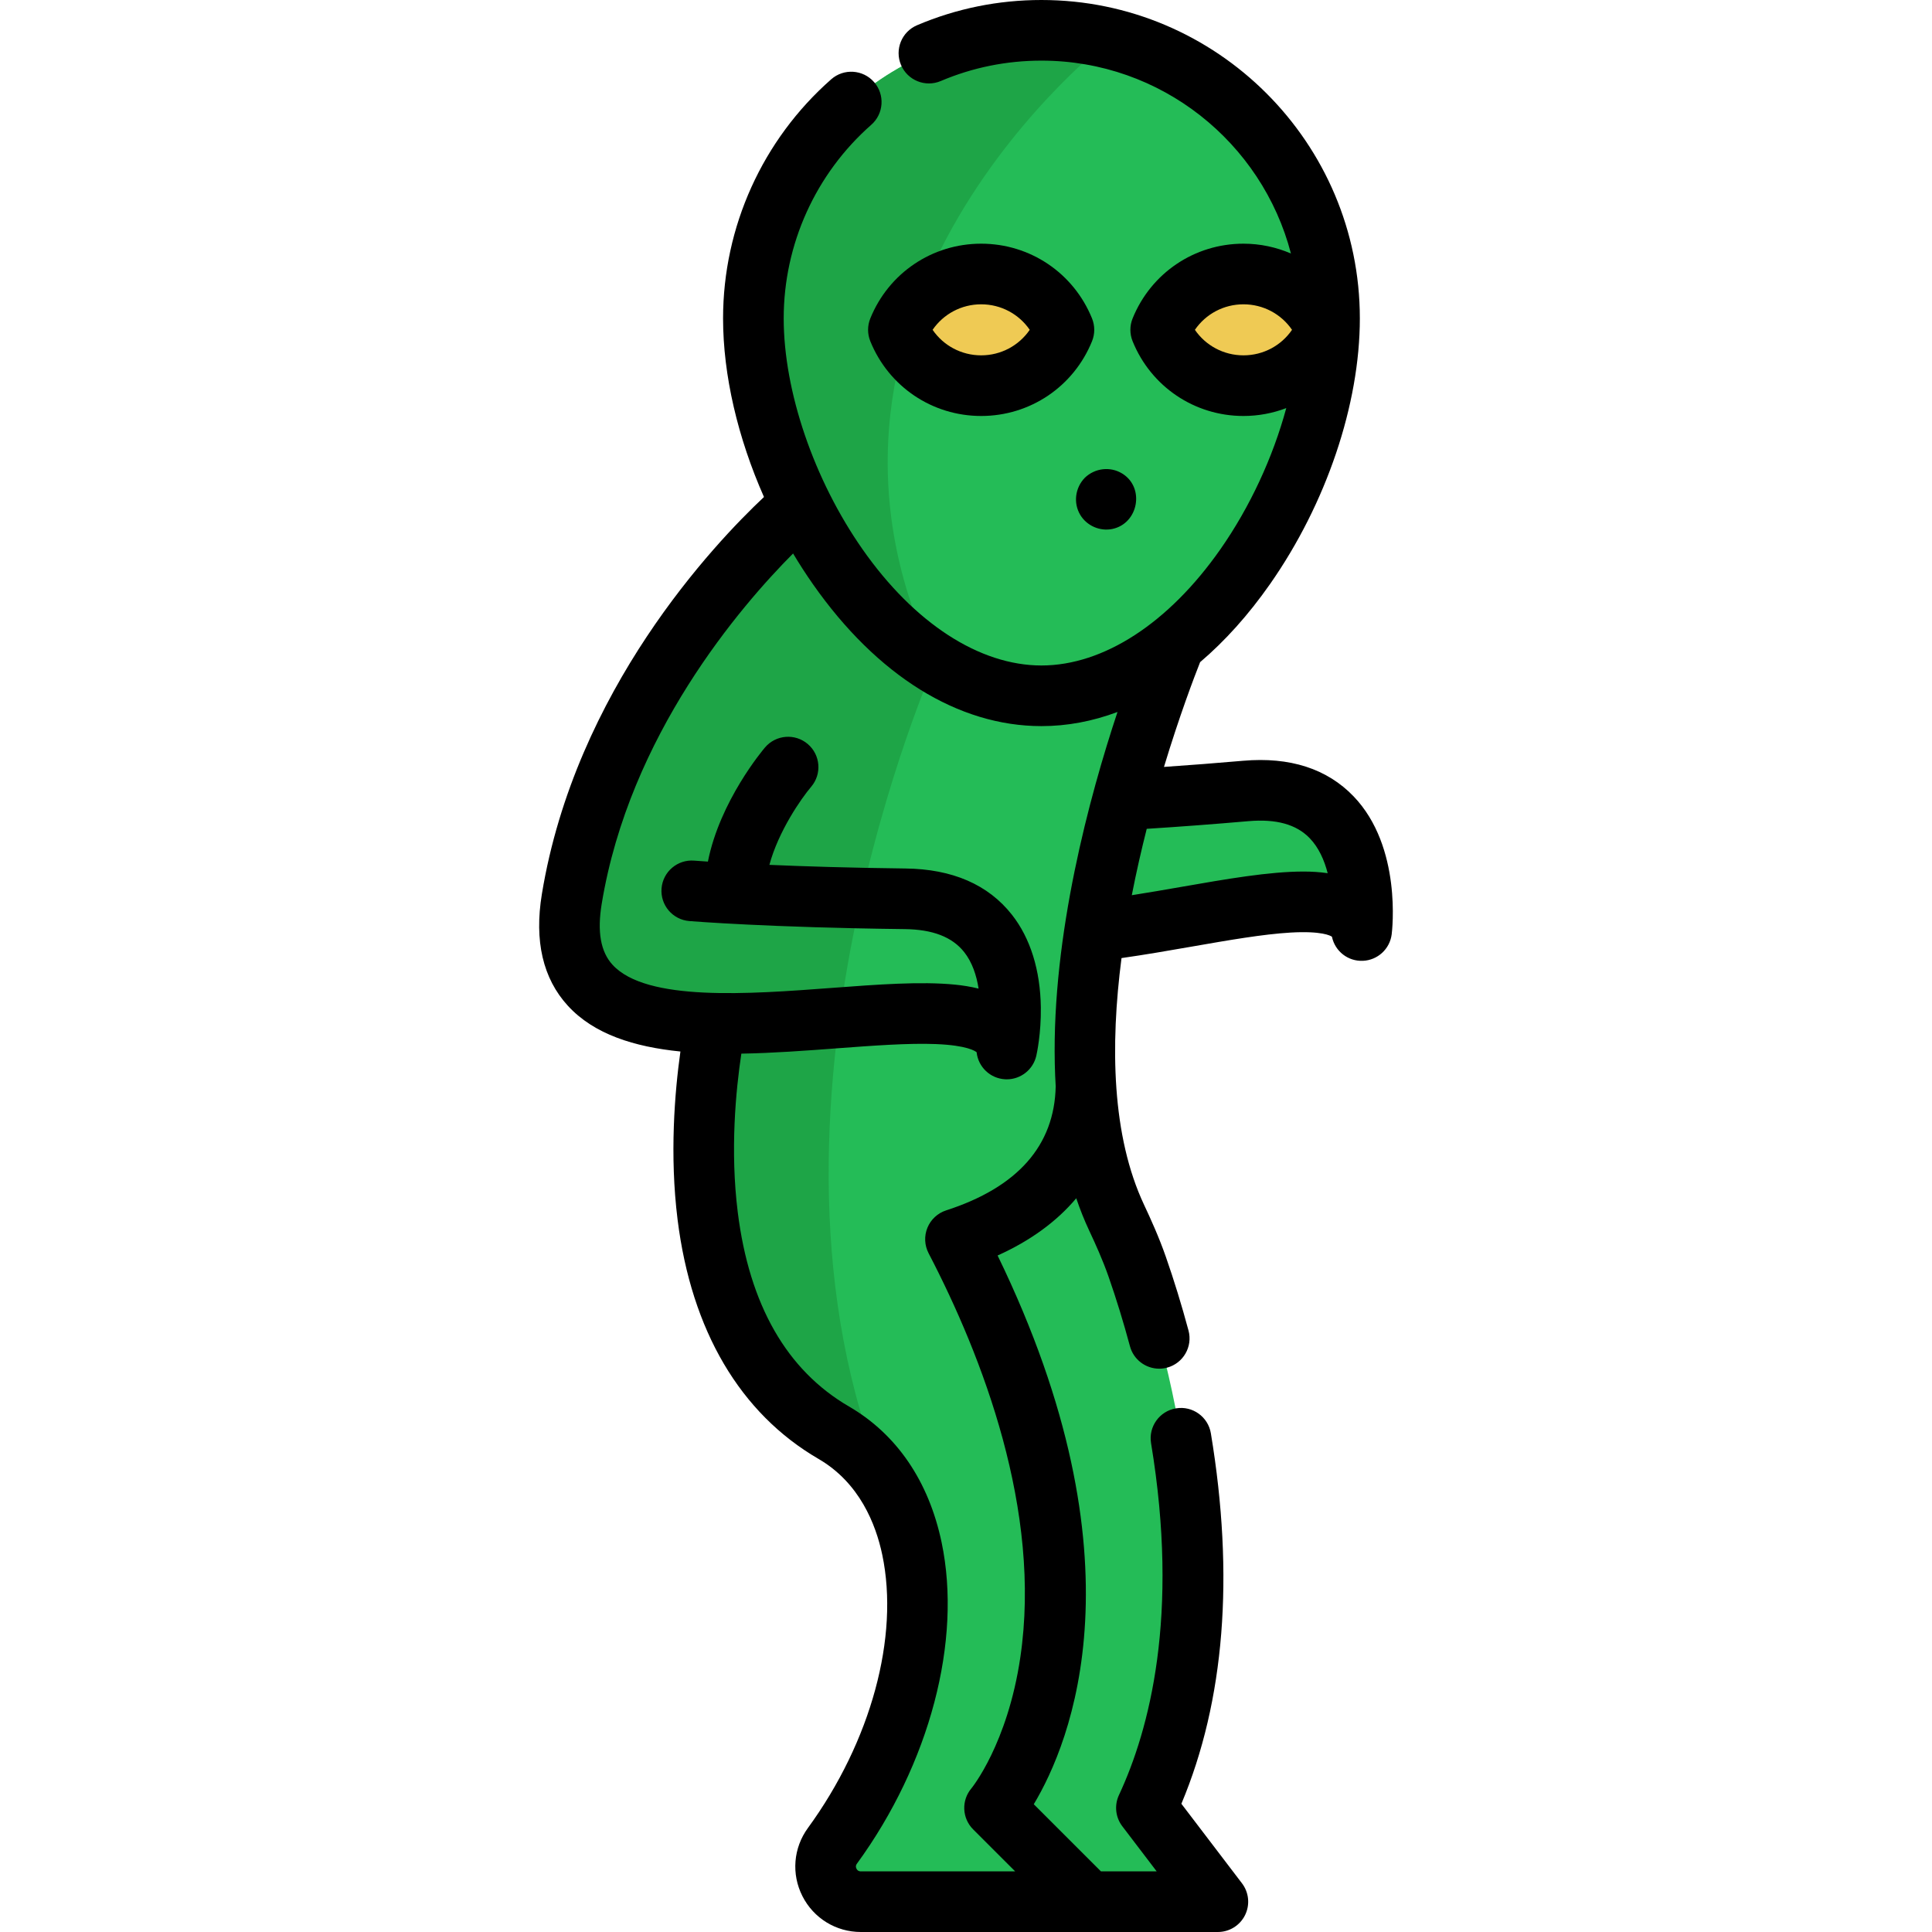
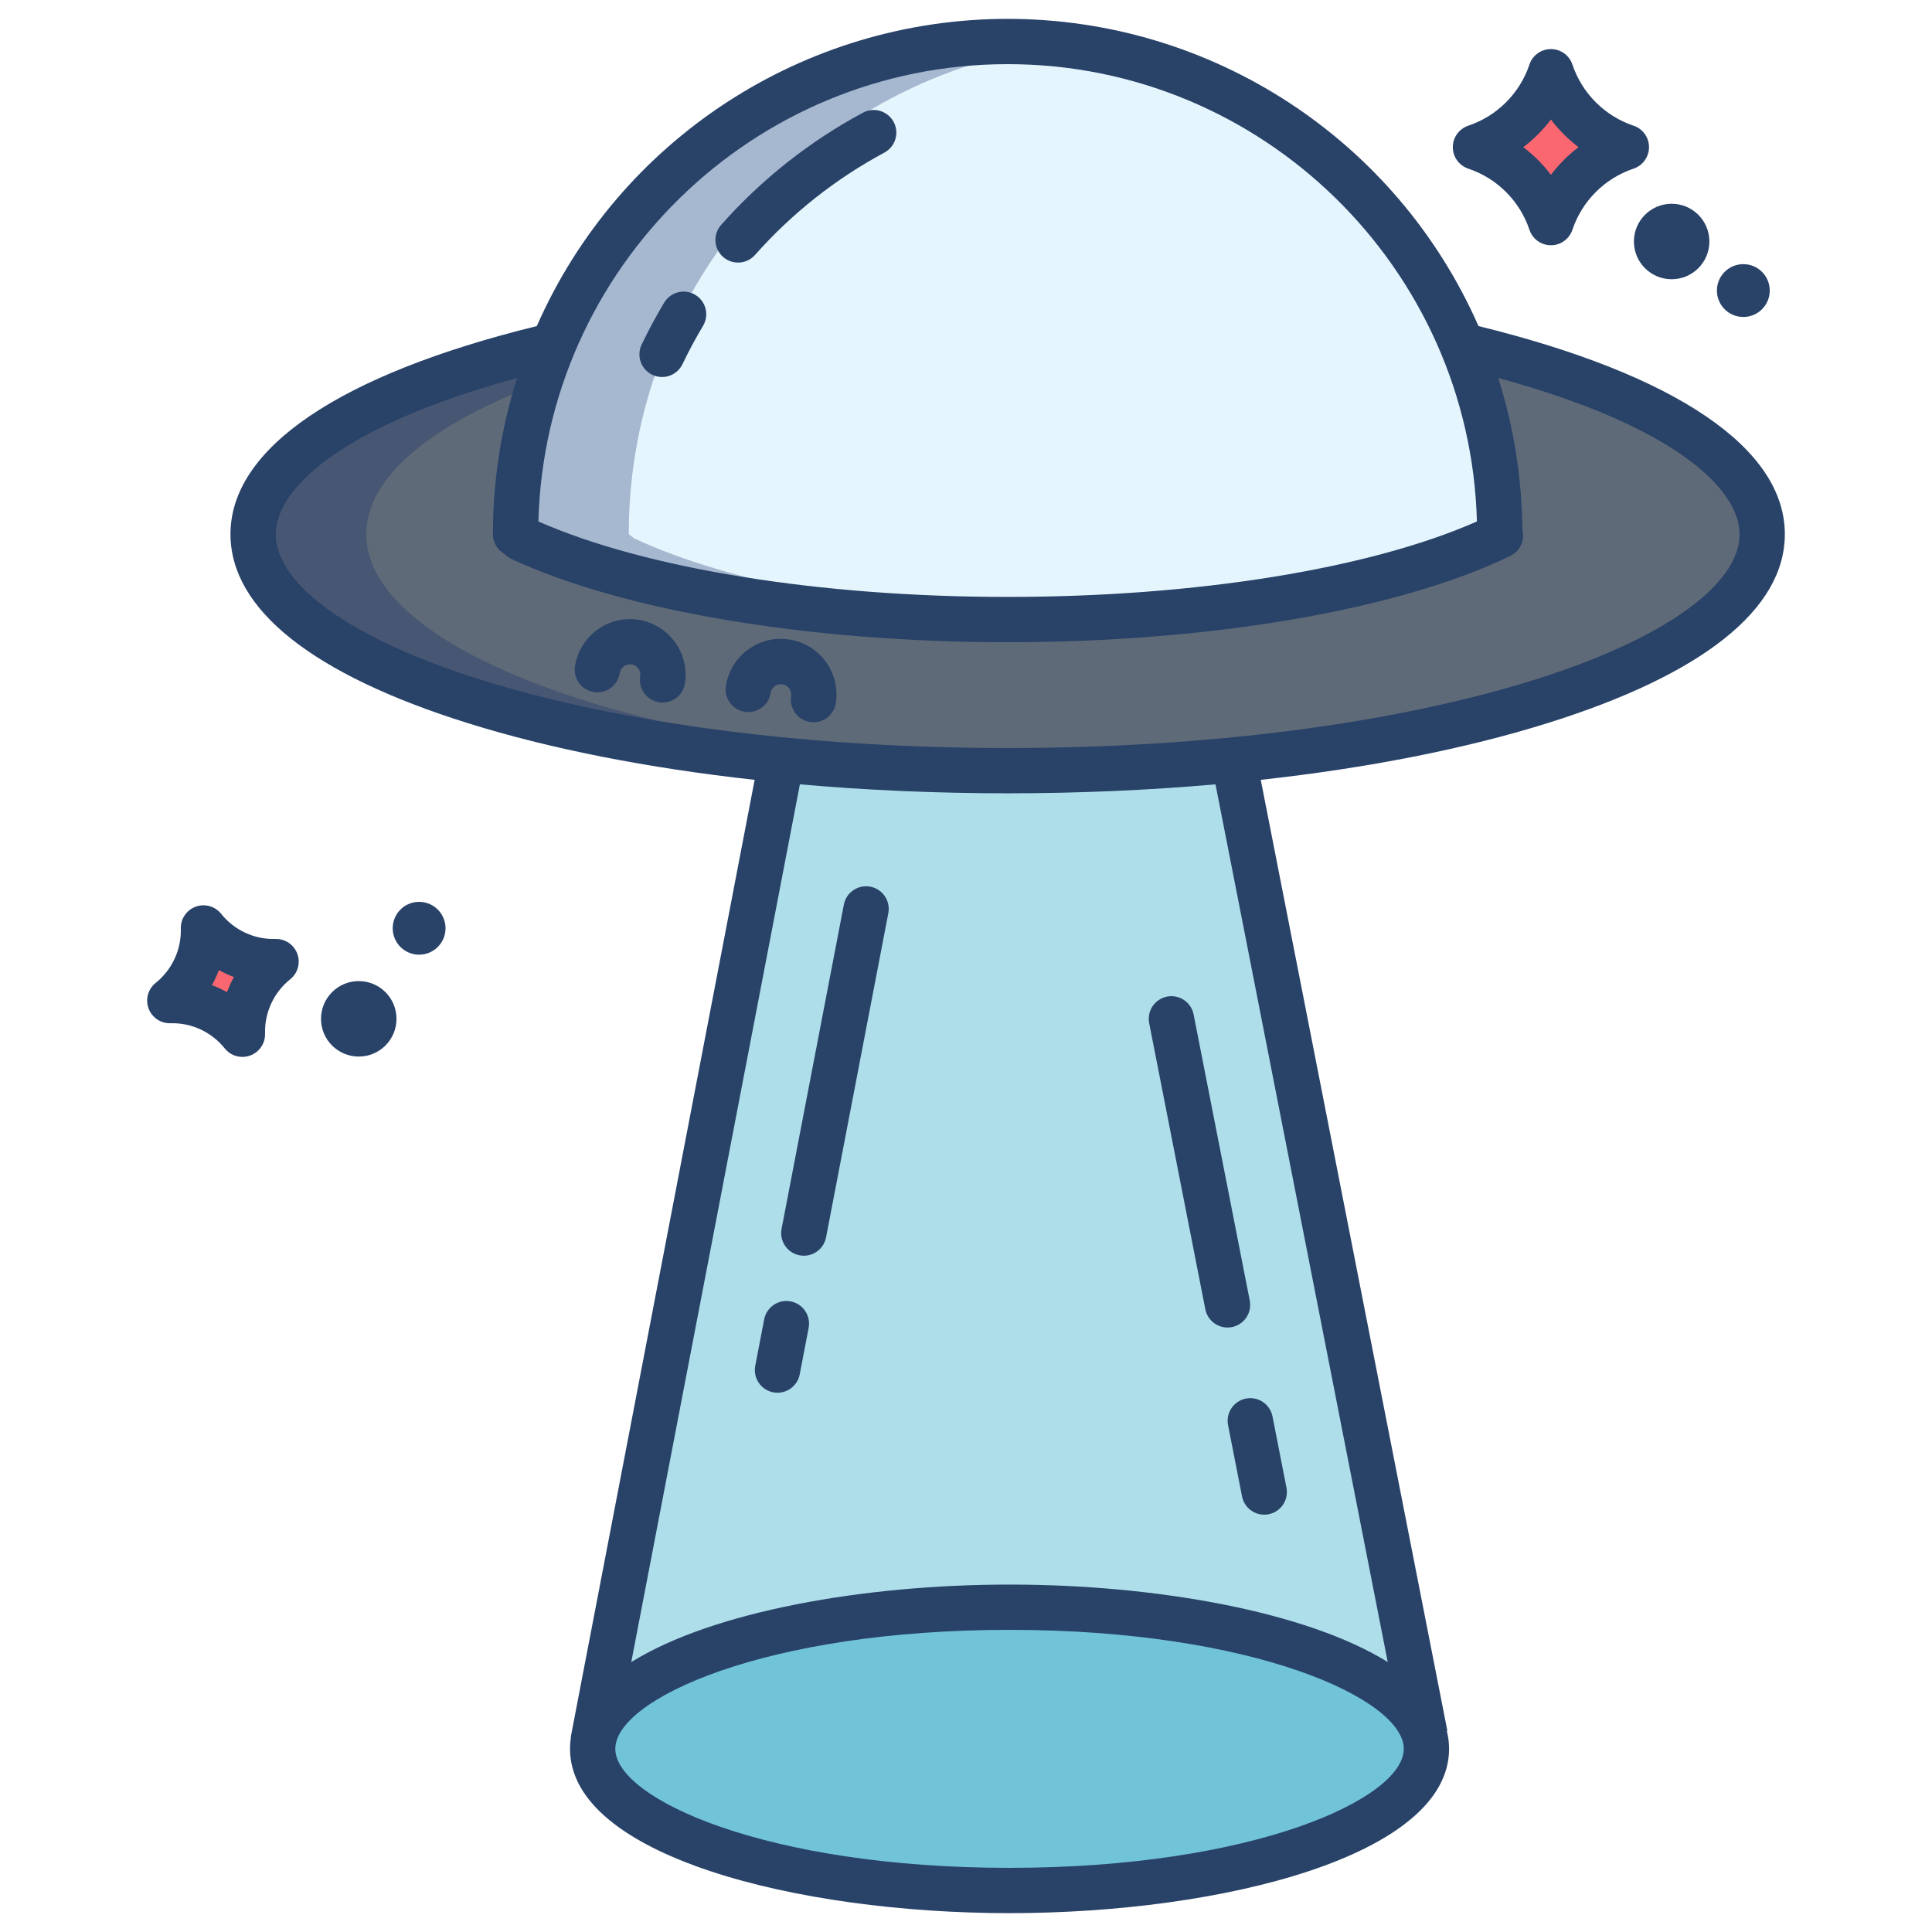
- <svg xmlns="http://www.w3.org/2000/svg" version="1.1" id="Layer_1" x="0px" y="0px" viewBox="0 0 512 512" style="enable-background:new 0 0 512 512;" xml:space="preserve">
-   <g>
-     <path style="fill:#24BC57;" d="M330.136,209.615c35.816-3.089,30.703,36.988,30.703,36.988   c-3.267-15.185-39.213-3.539-70.708,0.118c1.882-12.286,4.58-24.157,7.433-34.727C306.286,211.485,317.224,210.738,330.136,209.615   z" />
-     <path style="fill:#24BC57;" d="M322.751,503.967h-94.63c-7.61,0-12.014-8.64-7.528-14.796   c23.85-32.703,29.318-73.396,13.789-96.784c-3.445-5.173-7.907-9.492-13.422-12.7c-50.896-29.59-24.417-106.62-24.417-106.62   l-0.035-1.87c-26.679,0.485-49.676-4.332-44.977-32.951c10.286-62.601,60.743-104.549,60.743-104.549   c8.557,17.292,20.938,32.81,35.544,41.983c8.723,5.492,18.239,8.711,28.181,8.711c12.771,0,24.797-5.315,35.378-13.884   c-0.213,0.532-7.385,17.707-13.813,41.485c-2.852,10.57-5.551,22.441-7.433,34.727c-4.036,26.299-4.308,54.529,5.812,76.023   c1.988,4.236,3.87,8.51,5.421,12.925c8.25,23.625,27.306,90.168,2.45,143.441L322.751,503.967z" />
-     <path style="fill:#24BC57;" d="M352.34,84.376c0,29.39-16.606,66.4-40.952,86.119c-10.582,8.581-22.619,13.896-35.39,13.896   c-9.942,0-19.458-3.22-28.181-8.7v-0.012c-14.606-9.173-26.986-24.691-35.544-41.983c-7.978-16.109-12.617-33.78-12.617-49.321   c0-42.161,34.183-76.343,76.343-76.343c6.344,0,12.511,0.769,18.405,2.238C327.675,18.509,352.34,48.561,352.34,84.376z" />
+ <svg xmlns="http://www.w3.org/2000/svg" id="Layer_1" height="512" viewBox="0 0 512 512" width="512" data-name="Layer 1">
+   <path d="m387.54 91.55-240.99-.01c-48.28 11.44-79.47 29.59-79.47 50.02 0 28.06 58.86 51.82 140 59.8 18.93 1.87 39.07 2.87 59.96 2.87s41.03-1 59.96-2.87c81.14-7.98 140-31.74 140-59.8 0-20.43-31.19-38.57-79.46-50.01z" fill="#5f6a78" />
+   <path d="m418.65 31.36a31.791 31.791 0 0 0 12.36 7.64 31.631 31.631 0 0 0 -20 20 31.623 31.623 0 0 0 -20-20 31.631 31.631 0 0 0 20-20 31.558 31.558 0 0 0 7.64 12.36z" fill="#fb6771" />
+   <path d="m377.5 459.82a12.915 12.915 0 0 1 .52 3.64c0 20.73-49.47 37.54-110.48 37.54s-110.48-16.81-110.48-37.54a13.47 13.47 0 0 1 .32-2.89c4.34-19.38 52-34.64 110.16-34.64 57.4 0 104.58 14.87 109.96 33.89z" fill="#71c3d7" />
+   <path d="m327.03 201.71 50.64 258.07-.17.04c-5.38-19.02-52.56-33.89-109.96-33.89-58.16 0-105.82 15.26-110.16 34.64l-.06-.01 49.73-258.85.03-.35c18.93 1.87 39.07 2.87 59.96 2.87s41.03-1 59.96-2.87z" fill="#aedeea" />
+   <path d="m72.46 254.85c.23 0 .47 0 .7-.01a23.716 23.716 0 0 0 -8.93 18.54c0 .23 0 .47.01.7a23.724 23.724 0 0 0 -19.24-8.92 23.671 23.671 0 0 0 8.93-18.54c0-.23 0-.47-.01-.7a23.716 23.716 0 0 0 18.54 8.93z" fill="#fb6771" />
+   <path d="m397.45 141.56.18.37c-27.72 13.4-75.85 22.26-130.59 22.26-53.68 0-101.02-8.52-128.96-21.49l-1.45-1.14a130.41 130.41 0 1 1 260.82 0z" fill="#e5f5fd" />
+   <path d="m237.08 201.36c-81.14-7.98-140-31.74-140-59.8 0-20.429 31.187-38.579 79.465-50.019h-29.995c-48.28 11.44-79.47 29.59-79.47 50.02 0 28.06 58.86 51.82 140 59.8 18.93 1.87 39.07 2.87 59.96 2.87q7.57 0 15-.176c-15.548-.362-30.603-1.277-44.96-2.695z" fill="#475673" />
+   <path d="m168.08 142.7-1.45-1.14a130.453 130.453 0 0 1 115.41-129.705 130.525 130.525 0 0 0 -135.49 79.685 130.234 130.234 0 0 0 -9.92 50.02l1.45 1.14c27.94 12.97 75.28 21.49 128.96 21.49q7.585 0 14.99-.224c-47.43-1.423-88.646-9.519-113.95-21.266z" fill="#a6b7d0" />
+   <g fill="#284268">
+     <path d="m169.224 164.254a14.748 14.748 0 0 0 -16.845 12.305 6 6 0 1 0 11.857 1.849 2.746 2.746 0 1 1 5.425.852 6 6 0 1 0 11.858 1.848 14.774 14.774 0 0 0 -12.295-16.854z" />
+     <path d="m209.216 169.477a14.748 14.748 0 0 0 -16.845 12.305 6 6 0 0 0 11.858 1.848 2.745 2.745 0 1 1 5.424.852 6 6 0 1 0 11.858 1.849 14.772 14.772 0 0 0 -12.295-16.854z" />
+     <path d="m228.685 29.872a136.464 136.464 0 0 0 -37.579 29.734 6 6 0 0 0 8.977 7.965 124.5 124.5 0 0 1 34.283-27.129 6 6 0 1 0 -5.681-10.57z" />
+     <path d="m184.241 78.13a6 6 0 0 0 -8.229 2.069c-2.153 3.6-4.16 7.34-5.97 11.119a6 6 0 1 0 10.824 5.182c1.65-3.447 3.482-6.858 5.445-10.14a6 6 0 0 0 -2.07-8.23z" />
+     <path d="m389.117 44.692a25.741 25.741 0 0 1 16.2 16.2 6 6 0 0 0 11.385 0 25.744 25.744 0 0 1 16.2-16.2 6 6 0 0 0 0-11.384 25.744 25.744 0 0 1 -16.2-16.2 6 6 0 0 0 -11.385 0 25.741 25.741 0 0 1 -16.2 16.2 6 6 0 0 0 0 11.384zm21.894-13.015a37.988 37.988 0 0 0 7.322 7.323 37.988 37.988 0 0 0 -7.322 7.323 37.993 37.993 0 0 0 -7.323-7.323 37.993 37.993 0 0 0 7.323-7.323z" />
+     <path d="m72.983 248.838a17.758 17.758 0 0 1 -14.374-6.661 6 6 0 0 0 -10.688 3.923 17.808 17.808 0 0 1 -6.663 14.379 6 6 0 0 0 3.921 10.688 17.791 17.791 0 0 1 14.373 6.661 6 6 0 0 0 10.688-3.928 17.8 17.8 0 0 1 6.66-14.373 6 6 0 0 0 -3.919-10.689zm-12.833 14.082a30.111 30.111 0 0 0 -3.989-1.849 30.2 30.2 0 0 0 1.85-3.991 30.111 30.111 0 0 0 3.989 1.849 30.142 30.142 0 0 0 -1.85 3.991z" />
+     <circle cx="443.005" cy="64" r="10" />
+     <circle cx="95.073" cy="270" r="10" />
+     <circle cx="462.001" cy="77" r="7" />
+     <circle cx="111.07" cy="246" r="7" />
+     <path d="m230.653 234.979a6 6 0 0 0 -7.024 4.76l-16.5 85.906a6 6 0 1 0 11.785 2.264l16.5-85.909a6 6 0 0 0 -4.761-7.021z" />
+     <path d="m209.539 344.883a6 6 0 0 0 -7.024 4.761l-2.365 12.309a6 6 0 1 0 11.786 2.264l2.364-12.31a6 6 0 0 0 -4.761-7.024z" />
+     <path d="m325.45 377.682 3.7 18.878a6 6 0 0 0 11.776-2.311l-3.7-18.878a6 6 0 0 0 -11.776 2.311z" />
+     <path d="m309.279 264.112a6 6 0 0 0 -4.732 7.043l14.884 75.852a6 6 0 0 0 11.775-2.311l-14.884-75.851a6 6 0 0 0 -7.043-4.733z" />
+     <path d="m391.817 86.414a136.326 136.326 0 0 0 -249.556 0c-52.374 12.865-81.182 32.4-81.182 55.147 0 19.866 21.706 37.169 62.773 50.04 21.879 6.857 47.841 11.952 76.136 15.066l-48.736 253.685.065.013a19.5 19.5 0 0 0 -.255 3.1c0 28.279 60.011 43.537 116.477 43.537s116.479-15.258 116.479-43.537a19.483 19.483 0 0 0 -.607-4.806l.147-.029-49.444-251.964c28.286-3.114 54.24-8.209 76.114-15.064 41.066-12.871 62.772-30.174 62.772-50.04 0-22.75-28.808-42.282-81.183-55.148zm-124.778-69.414c67.474 0 122.572 54.06 124.361 121.192-28.446 12.559-74.455 20-124.362 20-49.7 0-95.9-7.458-124.362-20 1.792-67.132 56.889-121.192 124.363-121.192zm104.979 446.463c0 13.169-39.747 31.537-104.479 31.537s-104.477-18.368-104.477-31.537 39.747-31.536 104.477-31.536 104.479 18.373 104.479 31.536zm-4.254-23.006c-21.664-13.449-61.764-20.53-100.225-20.53s-78.587 7.086-100.248 20.545l44.688-232.615c17.7 1.564 36.188 2.375 55.06 2.375s37.371-.811 55.08-2.377zm38.875-260.306c-37.2 11.66-86.781 18.081-139.6 18.081s-102.4-6.421-139.6-18.081c-34.039-10.668-54.36-25.094-54.36-38.589 0-11.9 17.065-28.6 63.967-41.405a136.2 136.2 0 0 0 -6.416 41.405 5.992 5.992 0 0 0 3.048 5.219 5.946 5.946 0 0 0 1.873 1.365c29.759 13.805 78.913 22.047 131.488 22.047 53.794 0 103.588-8.545 133.2-22.858a6 6 0 0 0 3.2-6.912 136.178 136.178 0 0 0 -6.4-40.266c46.9 12.8 63.968 29.5 63.968 41.405-.007 13.495-20.329 27.921-54.368 38.589z" />
  </g>
-   <g>
-     <path style="fill:#1EA547;" d="M247.816,175.68c-14.606-9.173-26.986-24.691-35.544-41.983   c-7.978-16.109-12.617-33.78-12.617-49.321c0-42.161,34.183-76.343,76.343-76.343c6.344,0,12.511,0.769,18.405,2.238   C294.403,10.271,202.472,80.565,247.816,175.68z" />
-     <path style="fill:#1EA547;" d="M234.382,392.388c-3.445-5.172-7.907-9.492-13.422-12.7c-50.896-29.59-24.417-106.62-24.417-106.62   l-0.035-1.87c-26.679,0.485-49.676-4.332-44.977-32.951c10.286-62.601,60.743-104.549,60.743-104.549   c8.557,17.292,20.938,32.81,35.544,41.983C247.816,175.68,194.565,295.071,234.382,392.388z" />
-   </g>
-   <g>
-     <path style="fill:#EFCA54;" d="M329.531,72.613c-9.933,0-18.422,6.124-21.936,14.796c3.513,8.672,12.003,14.796,21.936,14.796   c9.933,0,18.422-6.124,21.936-14.796C347.953,78.736,339.463,72.613,329.531,72.613z" />
-     <path style="fill:#EFCA54;" d="M260.019,72.613c-9.933,0-18.422,6.124-21.936,14.796c3.513,8.672,12.003,14.796,21.936,14.796   c9.933,0,18.422-6.124,21.936-14.796C278.441,78.736,269.951,72.613,260.019,72.613z" />
-   </g>
-   <path d="M260.019,64.579c-12.972,0-24.505,7.776-29.381,19.813c-0.784,1.934-0.784,4.098,0,6.033  c4.876,12.035,16.409,19.813,29.381,19.813s24.505-7.777,29.381-19.813c0.784-1.934,0.784-4.098,0-6.033  C284.524,72.356,272.991,64.579,260.019,64.579z M260.019,94.169c-5.235,0-9.996-2.572-12.871-6.762  c2.875-4.19,7.635-6.762,12.871-6.762c5.236,0,9.996,2.571,12.871,6.762C270.015,91.598,265.254,94.169,260.019,94.169z" />
-   <path d="M287.476,126.628c-2.541,2.618-3.086,6.657-1.205,9.81c1.729,2.898,5.236,4.439,8.54,3.737  c6.876-1.461,8.639-10.92,2.617-14.664C294.257,123.54,290.145,124.037,287.476,126.628z" />
-   <path d="M358.718,211.045c-7.035-7.33-16.882-10.507-29.279-9.433c-7.058,0.615-14.067,1.155-20.973,1.63  c4.103-13.557,7.986-23.749,9.575-27.763c6.584-5.6,12.809-12.519,18.52-20.677c14.91-21.298,23.812-47.626,23.812-70.427  C360.374,37.851,322.523,0,275.998,0c-11.432,0-22.524,2.249-32.965,6.685c-4.084,1.734-5.988,6.451-4.253,10.535  s6.45,5.988,10.535,4.252c8.445-3.586,17.422-5.405,26.684-5.405c31.73,0,58.473,21.747,66.115,51.118  c-3.89-1.677-8.147-2.606-12.583-2.606c-12.972,0-24.505,7.776-29.381,19.813c-0.784,1.934-0.784,4.098,0,6.033  c4.876,12.035,16.409,19.813,29.381,19.813c3.967,0,7.797-0.735,11.345-2.09c-3.514,12.967-9.572,26.149-17.477,37.441  c-13.69,19.555-30.967,30.77-47.402,30.77c-16.433,0-33.711-11.216-47.401-30.77c-12.896-18.42-20.908-41.876-20.908-61.211  c0-19.628,8.459-38.328,23.208-51.305c3.331-2.931,3.656-8.007,0.725-11.338c-2.93-3.33-8.007-3.655-11.338-0.725  c-18.216,16.026-28.662,39.123-28.662,63.368c0,15.062,3.905,31.656,10.84,47.33c-13.196,12.402-49.974,51.157-58.86,105.232  c-2.041,12.418,0.275,22.374,6.883,29.59c6.924,7.562,17.617,10.909,29.833,12.129c-1.518,10.839-2.89,27.408-0.749,44.568  c3.67,29.405,16.585,51.329,37.352,63.401c10.876,6.325,15.19,17.317,16.892,25.423c4.562,21.723-2.99,49.46-19.706,72.386  c-3.867,5.298-4.422,12.222-1.45,18.071c2.975,5.855,8.903,9.491,15.469,9.491h60.28c0.007,0,0.014,0.001,0.02,0.001h34.324  c3.054,0,5.844-1.732,7.199-4.468c1.356-2.737,1.042-6.005-0.809-8.434l-16.06-21.079c11.461-27.298,14.092-60.297,7.813-98.18  c-0.726-4.378-4.87-7.339-9.238-6.611c-4.377,0.725-7.337,4.862-6.611,9.238c7.581,45.744-0.443,75.956-8.51,93.247  c-1.263,2.706-0.92,5.89,0.89,8.265l9.108,11.954H291.76l-17.797-17.789c9.775-16.299,29.713-64.484-9.588-145.423  c8.707-3.919,15.685-9.029,20.843-15.171c1,2.957,2.144,5.837,3.451,8.616c1.562,3.32,3.553,7.702,5.109,12.156  c2.052,5.874,3.96,12.08,5.672,18.447c0.964,3.586,4.208,5.949,7.753,5.949c0.691,0,1.392-0.09,2.091-0.277  c4.285-1.153,6.824-5.559,5.672-9.844c-1.813-6.743-3.838-13.328-6.02-19.572c-1.798-5.15-4.011-10.025-5.737-13.697  c-8.597-18.281-9.003-42.235-5.996-65.426c6.234-0.884,12.494-1.974,18.596-3.038c9.737-1.698,18.934-3.302,26.228-3.724  c8.277-0.476,10.565,0.834,10.938,1.099c0.003,0.015,0.007,0.032,0.012,0.051c0.823,3.826,4.262,6.509,8.195,6.337  c3.911-0.166,7.132-3.127,7.628-7.009C368.928,246.679,371.595,224.458,358.718,211.045z M329.531,94.169  c-5.235,0-9.996-2.572-12.871-6.762c2.875-4.19,7.635-6.762,12.871-6.762s9.996,2.571,12.871,6.762  C339.527,91.599,334.765,94.169,329.531,94.169z M250.74,320.764c-2.249,0.727-4.064,2.409-4.961,4.596  c-0.897,2.187-0.784,4.659,0.307,6.757c14.26,27.401,30.053,68.226,24.309,107.112c-3.391,22.958-12.874,34.595-12.933,34.668  c-2.724,3.189-2.539,7.936,0.427,10.901l11.14,11.135h-40.904c-0.195,0-0.788,0-1.146-0.703c-0.352-0.694-0.009-1.164,0.107-1.323  c19.316-26.491,27.918-59.121,22.45-85.158c-3.402-16.201-11.887-28.653-24.54-36.011c-16.496-9.591-26.417-26.919-29.485-51.502  c-2.043-16.365-0.514-32.249,0.954-42.012c8.325-0.135,16.884-0.776,25.106-1.391c9.857-0.738,19.167-1.434,26.467-1.142  c8.285,0.334,10.432,1.866,10.773,2.165c0.002,0.016,0.004,0.034,0.008,0.055c0.446,3.889,3.628,6.892,7.536,7.108  c0.151,0.009,0.3,0.013,0.449,0.013c3.724,0,6.989-2.575,7.828-6.244c0.133-0.578,1.289-5.852,1.2-12.796  c-0.127-9.878-2.779-18.38-7.669-24.588c-6.284-7.979-15.775-12.098-28.204-12.245c-14.719-0.174-26.875-0.563-36.063-0.96  c2.412-8.932,8.393-17.537,11.077-20.705c2.872-3.374,2.469-8.437-0.902-11.315c-3.374-2.881-8.444-2.481-11.326,0.892  c-0.567,0.663-11.96,14.183-15.143,30.262c-2.332-0.153-3.575-0.253-3.625-0.257c-4.418-0.359-8.299,2.932-8.66,7.353  s2.93,8.299,7.351,8.66c0.853,0.07,21.293,1.713,57.1,2.135c7.415,0.088,12.564,2.077,15.742,6.084  c2.129,2.685,3.277,6.165,3.827,9.682c-2.107-0.522-4.244-0.854-6.281-1.055c-9.031-0.895-20.522-0.034-32.687,0.877  c-21.855,1.639-49.056,3.678-58.037-6.132c-3.154-3.446-4.096-8.723-2.878-16.134c7.36-44.786,36.878-78.962,50.722-92.869  c1.657,2.775,3.409,5.491,5.255,8.128c16.985,24.261,38.494,37.622,60.564,37.622c6.81,0,13.568-1.277,20.155-3.749  c-7.44,22.397-17.35,58.982-16.621,93.193c-0.001,0.114,0.005,0.228,0.009,0.343c0.045,1.906,0.119,3.803,0.232,5.69  C279.431,303.594,269.688,314.636,250.74,320.764z M345.494,230.968c-0.018,0-0.036,0-0.055,0c-9.066,0-20.396,1.976-32.392,4.068  c-4.325,0.755-8.729,1.515-13.11,2.204c1.187-6.075,2.536-11.984,3.959-17.591c8.814-0.562,17.84-1.239,26.93-2.031  c7.393-0.638,12.713,0.841,16.268,4.519c2.383,2.466,3.864,5.821,4.756,9.267C349.701,231.091,347.541,230.97,345.494,230.968z" />
-   <g>
- </g>
-   <g>
- </g>
-   <g>
- </g>
-   <g>
- </g>
-   <g>
- </g>
-   <g>
- </g>
-   <g>
- </g>
-   <g>
- </g>
-   <g>
- </g>
-   <g>
- </g>
-   <g>
- </g>
-   <g>
- </g>
-   <g>
- </g>
-   <g>
- </g>
-   <g>
- </g>
</svg>
